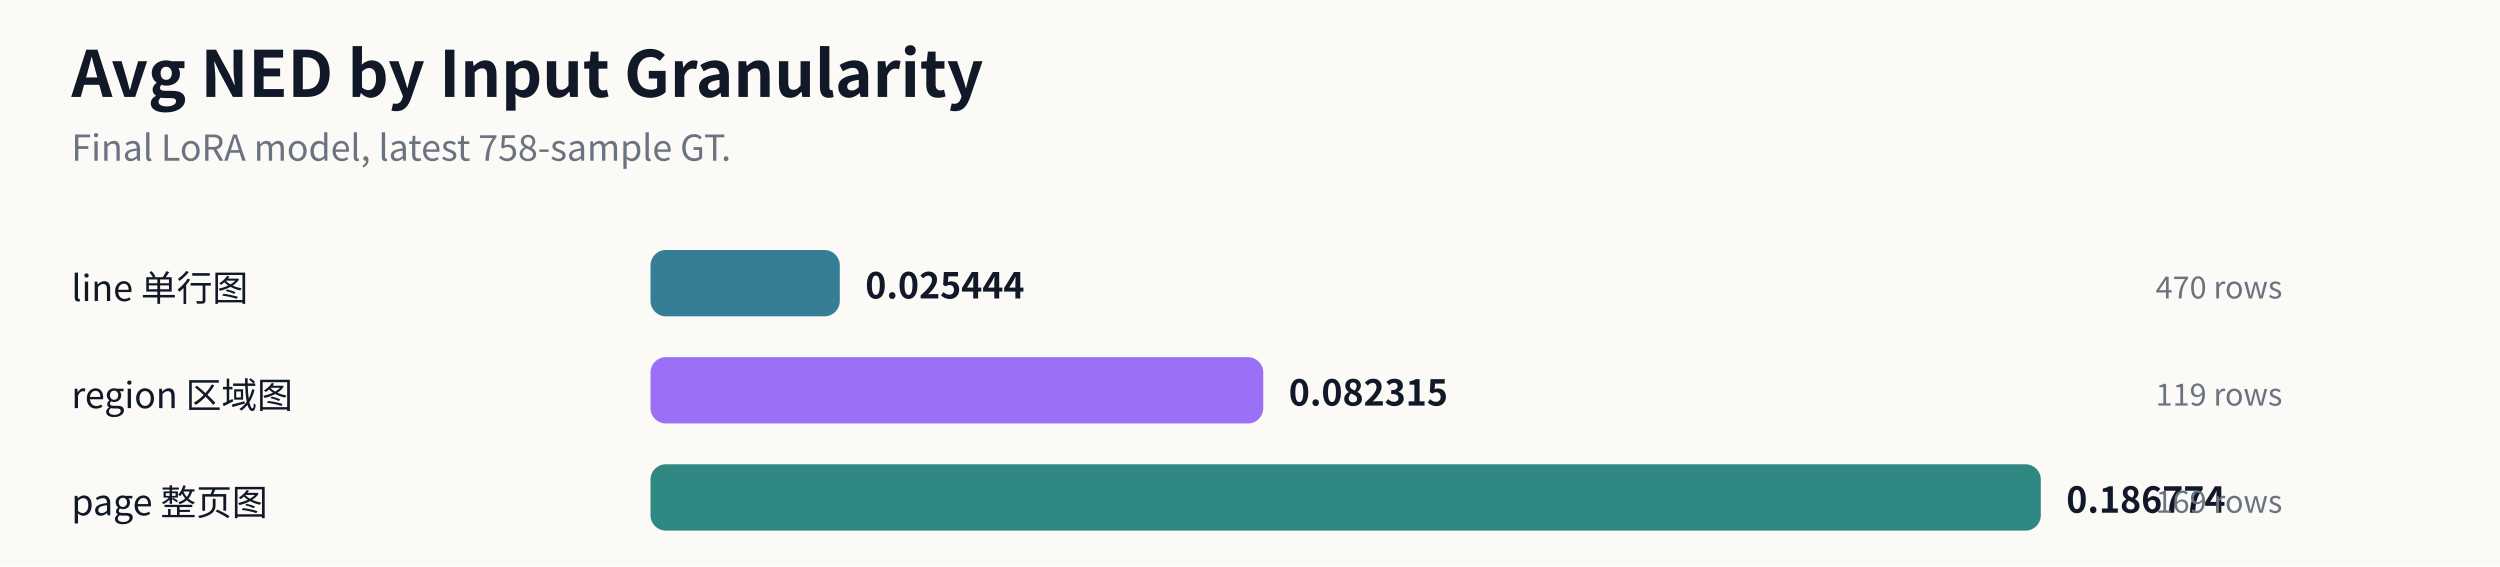
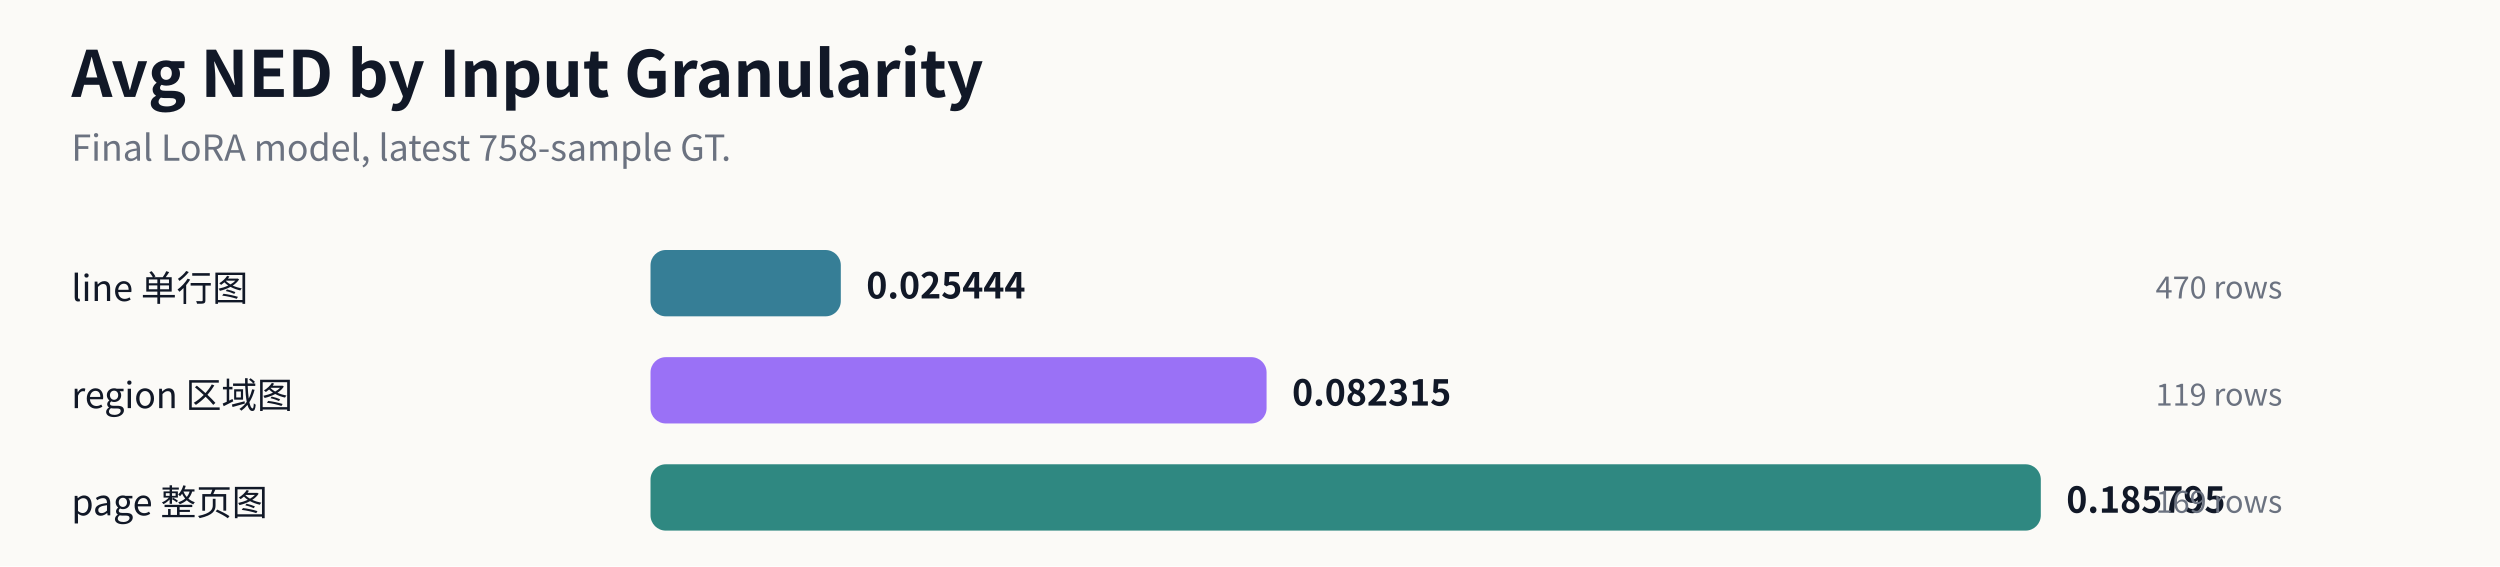
<svg xmlns="http://www.w3.org/2000/svg" width="980" height="222" viewBox="0 0 980 222" role="img">
  <rect width="100%" height="100%" fill="#fbfaf7" />
  <style>text{font-family:-apple-system,BlinkMacSystemFont,"Segoe UI","Noto Sans CJK SC","PingFang SC",Arial,sans-serif}.title{font-size:25px;font-weight:700;fill:#111827}.sub{font-size:14px;fill:#6b7280}.label{font-size:14px;fill:#111827}.value{font-size:14px;font-weight:650;fill:#111827}.note{font-size:12px;fill:#6b7280}</style>
  <text class="title" x="28" y="38">Avg NED by Input Granularity</text>
  <text class="sub" x="28" y="63">Final LoRA model, latest 758-sample GT.</text>
  <text class="label" x="28" y="118">line 单行图</text>
-   <rect x="255" y="98" width="74.2" height="26" rx="6" fill="#176b87" opacity="0.86" />
-   <text class="value" x="339.2" y="117">0.025444</text>
+   <rect x="255" y="98" width="74.6" height="26" rx="6" fill="#176b87" opacity="0.86" />
+   <text class="value" x="339.6" y="117">0.025444</text>
  <text class="note" x="845" y="117">470 rows</text>
  <text class="label" x="28" y="160">region 区域图</text>
-   <rect x="255" y="140" width="240.2" height="26" rx="6" fill="#8b5cf6" opacity="0.86" />
-   <text class="value" x="505.2" y="159">0.082315</text>
+   <rect x="255" y="140" width="241.5" height="26" rx="6" fill="#8b5cf6" opacity="0.86" />
+   <text class="value" x="506.5" y="159">0.082315</text>
  <text class="note" x="845" y="159">119 rows</text>
  <text class="label" x="28" y="202">page 整页图</text>
  <rect x="255" y="182" width="545.0" height="26" rx="6" fill="#0f766e" opacity="0.86" />
-   <text class="value" x="810.0" y="201">0.186774</text>
+   <text class="value" x="810.0" y="201">0.185795</text>
  <text class="note" x="845" y="201">169 rows</text>
</svg>
